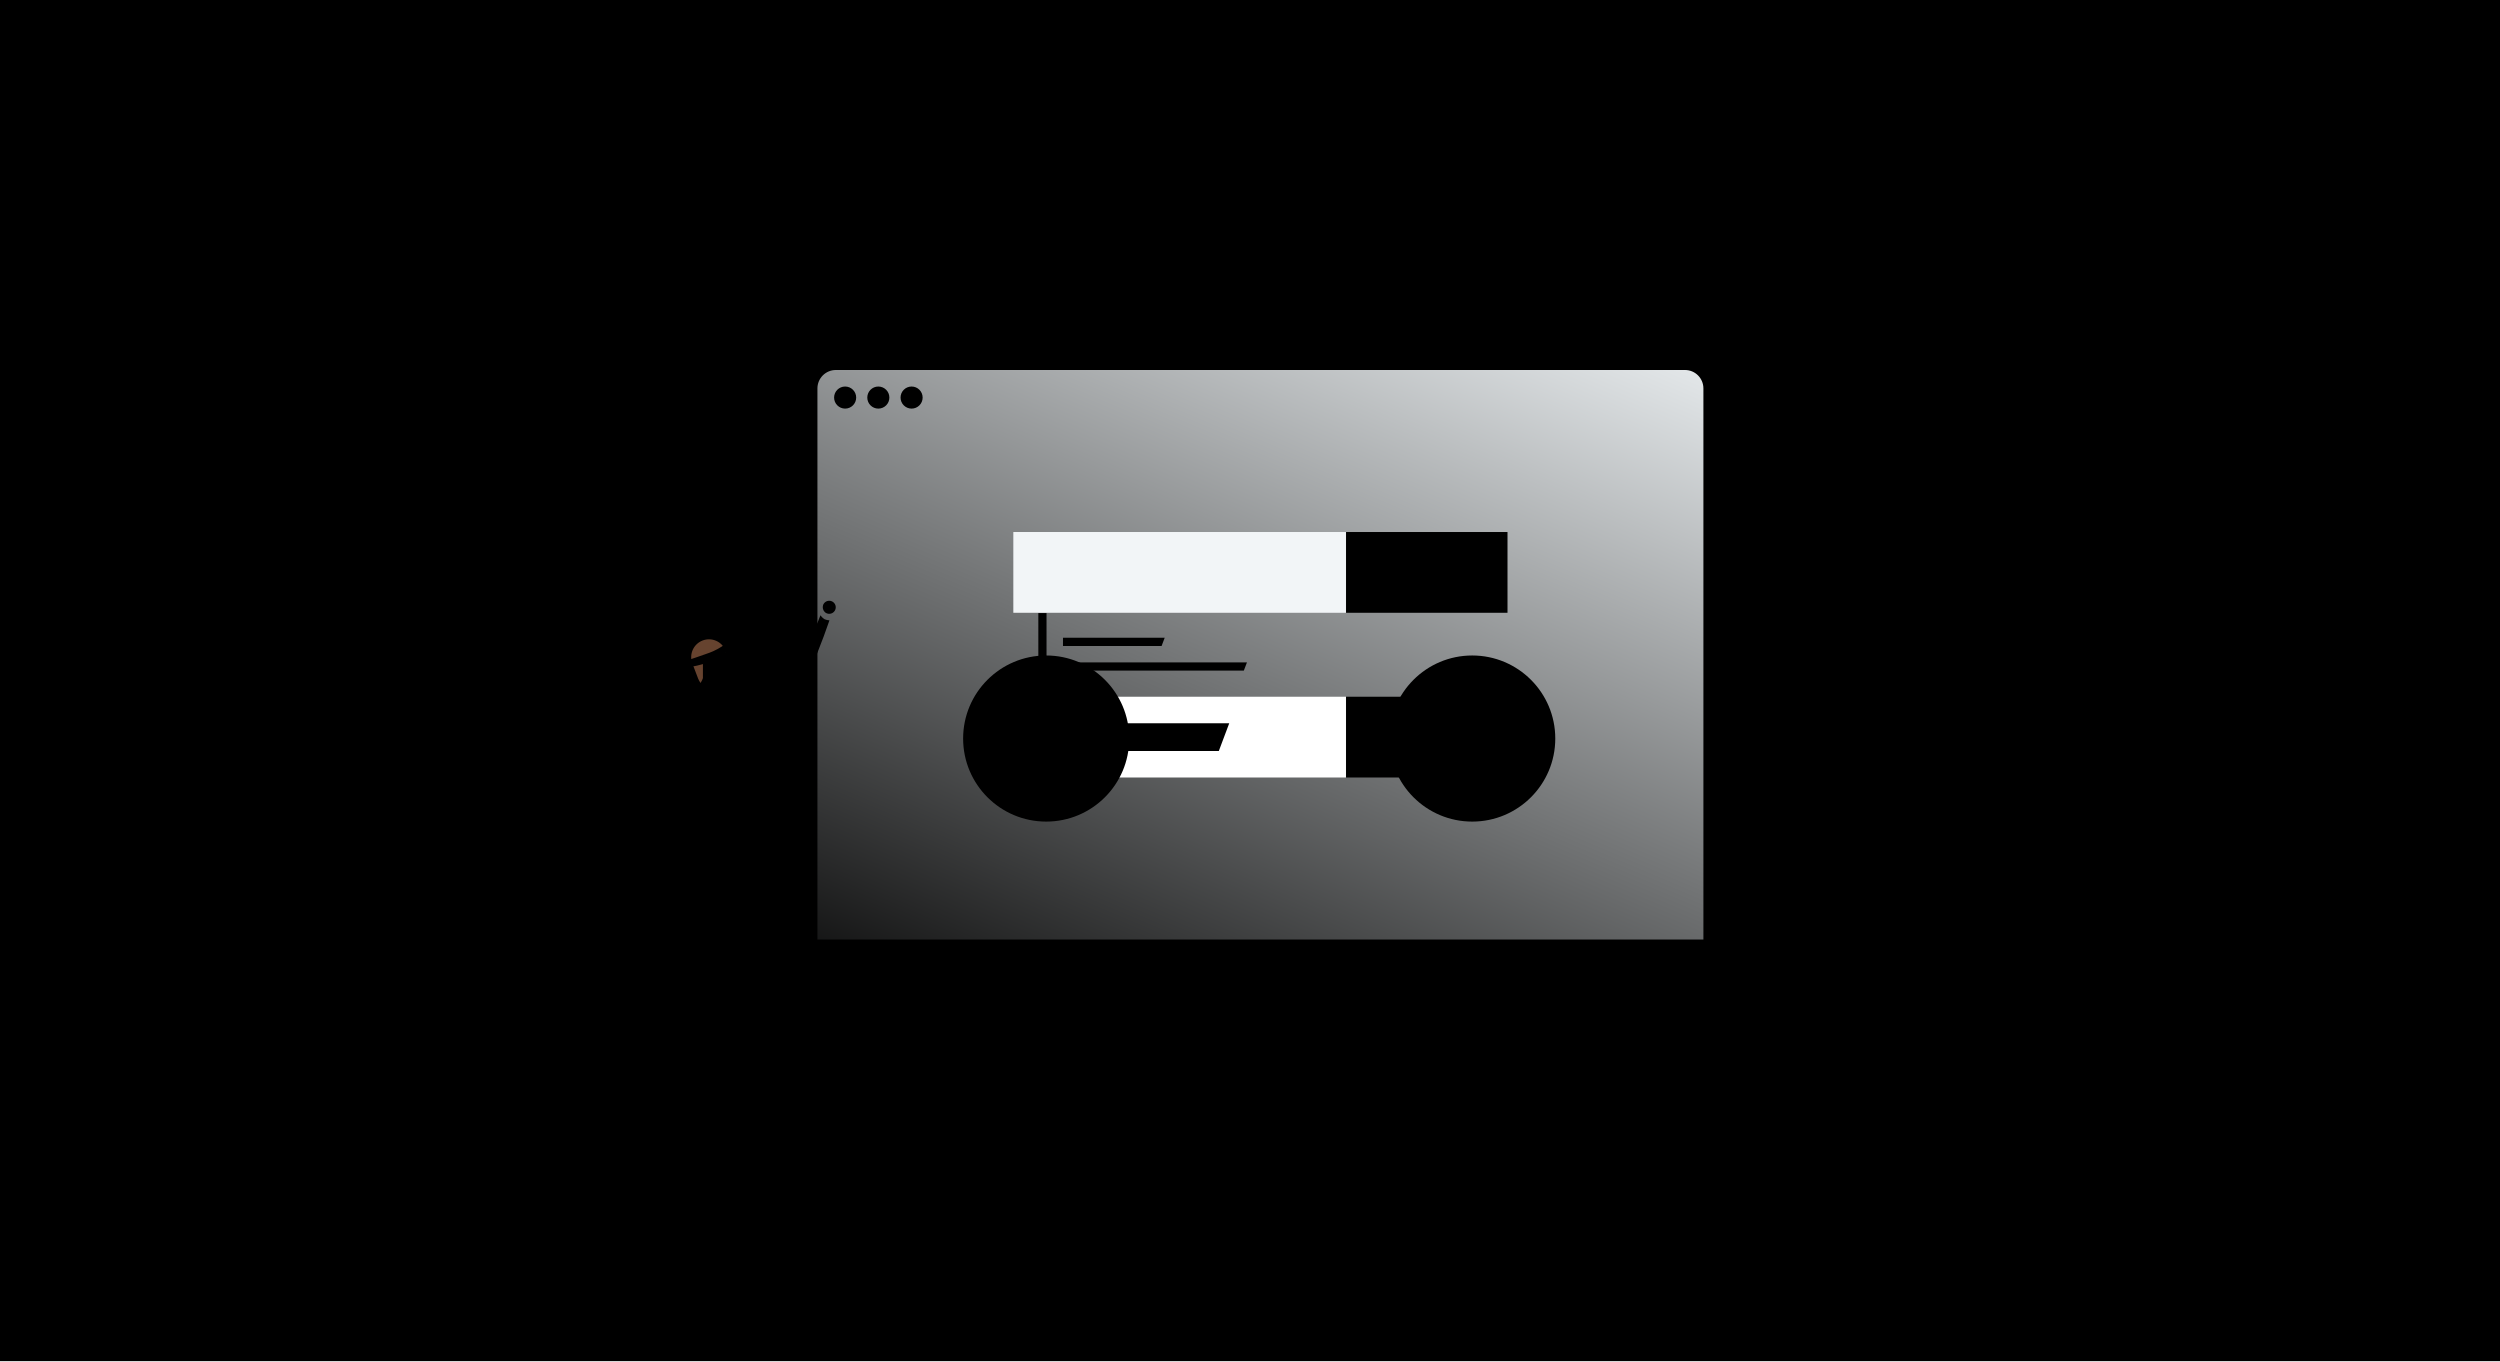
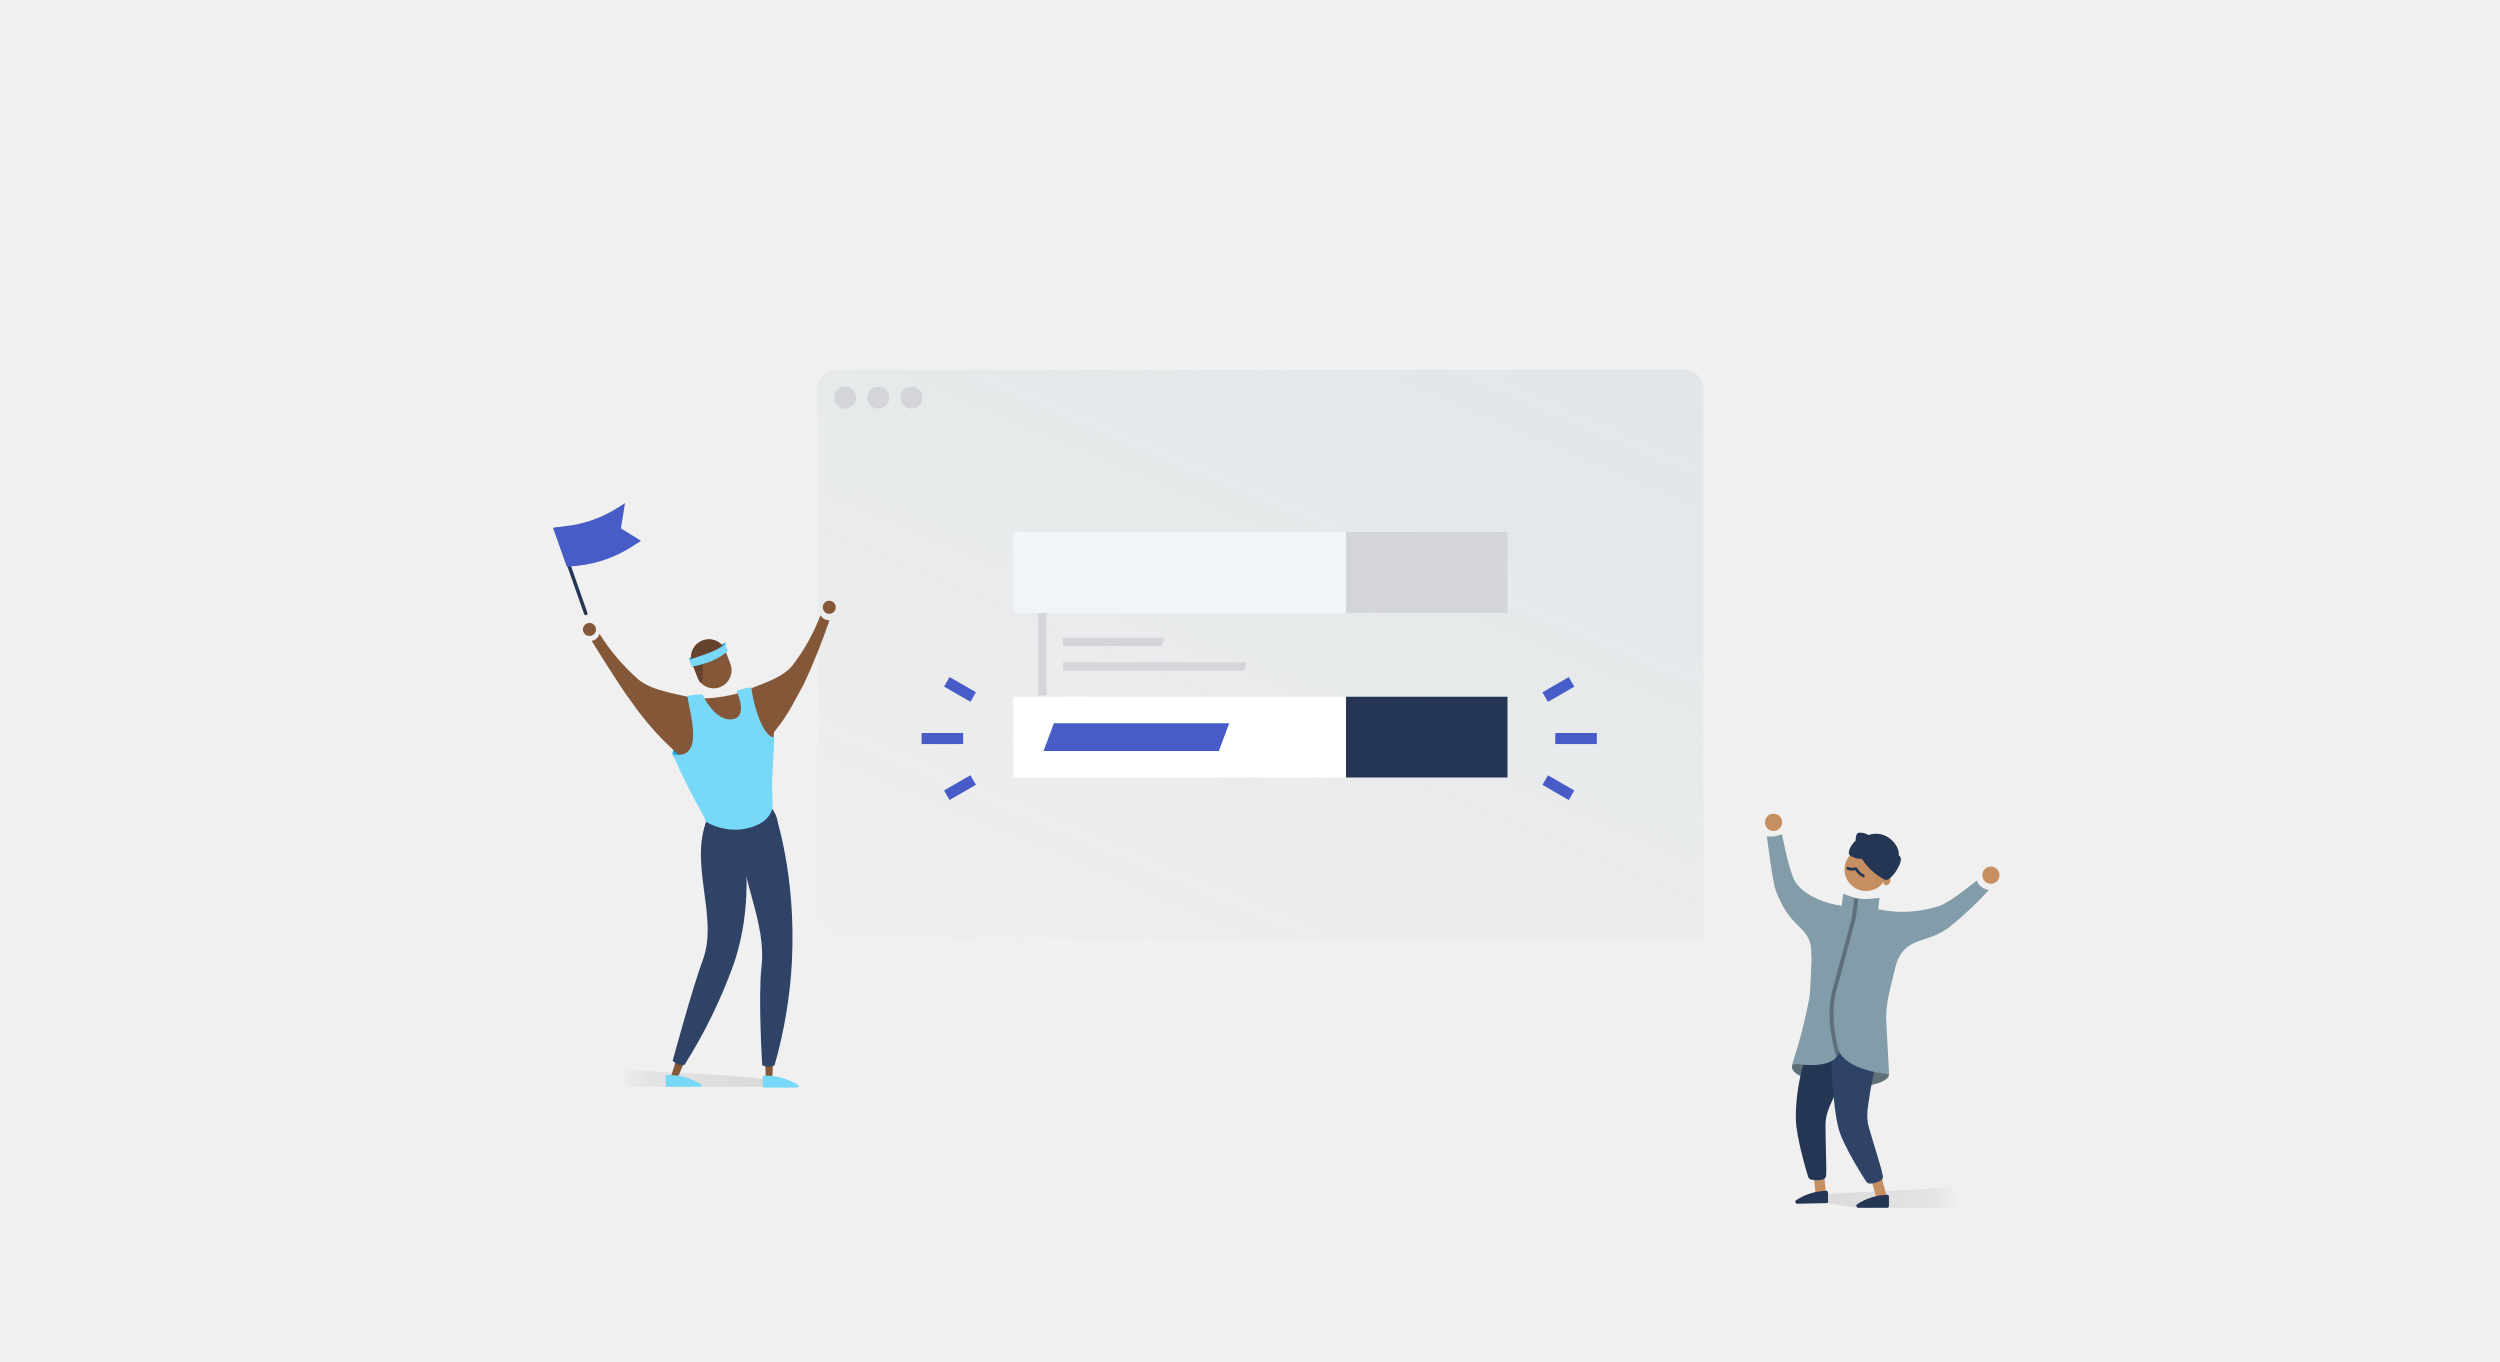
<svg xmlns="http://www.w3.org/2000/svg" xmlns:xlink="http://www.w3.org/1999/xlink" viewBox="0 0 360 196">
  <defs>
    <linearGradient id="linear-gradient" x1="157.39" y1="152.14" x2="206.05" y2="37.52" gradientUnits="userSpaceOnUse">
      <stop offset="0" stop-color="#e2e6e8" stop-opacity=".1" />
      <stop offset="1" stop-color="#e2e6e8" />
    </linearGradient>
    <linearGradient id="linear-gradient-2" x1="6252.25" y1="155.22" x2="6275.29" y2="155.22" gradientTransform="translate(-6163)" gradientUnits="userSpaceOnUse">
      <stop offset="0" stop-opacity="0" />
      <stop offset=".15" stop-opacity=".05" />
      <stop offset="1" stop-opacity=".1" />
    </linearGradient>
    <linearGradient id="linear-gradient-3" x1="10322.4" y1="172.34" x2="10345.54" y2="172.34" gradientTransform="matrix(-1 0 0 1 10604.28 0)" xlink:href="#linear-gradient-2" />
-     <clipPath id="clipPath">
-       <path className="cls-1" d="M264.36 130.45l.21-1.74 1.28.41a7.4 7.4 0 002.77.32l1.67-.14-.21 1.74 4.57.47-1.65 6.89a37.4 37.4 0 00-1 7.94l-.17 8.37c-3.43-.35-7.06-3.51-7.06-3.51s.88 3.09-8.82 2l3.1-10.71a18.25 18.25 0 00.29-2.44l.48-10.1z" />
+     <clipPath id="clip-path">
+       <path class="cls-1" d="M264.36 130.45l.21-1.74 1.28.41a7.4 7.4 0 002.77.32l1.67-.14-.21 1.74 4.57.47-1.65 6.89a37.4 37.4 0 00-1 7.94l-.17 8.37c-3.43-.35-7.06-3.51-7.06-3.51s.88 3.09-8.82 2l3.1-10.71a18.25 18.25 0 00.29-2.44l.48-10.1z" />
    </clipPath>
    <style>.cls-1,.cls-8{fill:none}.cls-3{fill:#d3d5d8}.cls-6{fill:#485cc7}.cls-7{fill:#253655}.cls-8{stroke:#485cc7;stroke-miterlimit:10;stroke-width:1.59px}.cls-10{fill:#1aa6dd}.cls-11{fill:#845739}.cls-12{fill:#2f4367}.cls-14{fill:#77d9f7}.cls-16{fill:#5d7079}.cls-17{fill:#c58f62}.cls-18{fill:#829ca9}</style>
  </defs>
-   <path className="cls-1" d="M0 0h360v196H0z" id="frames" />
+   <path class="cls-1" d="M0 0h360v196H0z" id="frames" />
  <g id="Layer_1" data-name="Layer 1">
    <path d="M120.37 53.28h122.27a2.65 2.65 0 012.65 2.65v79.36H117.71V55.93a2.65 2.65 0 012.66-2.65z" fill="url(#linear-gradient)" />
-     <circle className="cls-3" cx="121.7" cy="57.25" r="1.59" />
-     <circle className="cls-3" cx="126.48" cy="57.25" r="1.59" />
-     <circle className="cls-3" cx="131.27" cy="57.25" r="1.59" />
+     <circle class="cls-3" cx="121.7" cy="57.25" r="1.59" />
+     <circle class="cls-3" cx="126.48" cy="57.25" r="1.59" />
+     <circle class="cls-3" cx="131.27" cy="57.25" r="1.59" />
    <path d="M145.92 76.61h47.9v11.63h-47.9z" fill="#f2f5f7" />
-     <path className="cls-3" d="M193.83 76.61h23.25v11.63h-23.25z" />
+     <path class="cls-3" d="M193.83 76.61h23.25v11.63h-23.25z" />
    <path d="M145.92 100.33h47.9v11.63h-47.9z" fill="#fff" />
-     <path className="cls-6" d="M151.76 104.15l-1.49 3.99h25.24l1.5-3.99h-25.25z" />
-     <path className="cls-7" d="M193.83 100.33h23.25v11.63h-23.25z" />
-     <path className="cls-3" d="M149.52 88.28h1.18v11.84h-1.18zm17.75 4.74h-14.2v-1.19h14.65l-.45 1.19zm.45 2.37h-14.65v1.18h26.04l.45-1.18h-11.84z" />
-     <circle className="cls-1" cx="212" cy="106.35" r="11.96" />
-     <path className="cls-8" d="M223.96 106.35h5.98m-7.43-5.97l3.79-2.19m-3.79 14.14l3.79 2.19" />
-     <circle className="cls-1" cx="150.65" cy="106.35" r="11.96" />
-     <path className="cls-8" d="M138.69 106.35h-5.98m7.43 5.97l-3.8 2.19m3.8-14.14l-3.8-2.19" />
+     <path class="cls-6" d="M151.76 104.15l-1.49 3.99h25.24l1.5-3.99h-25.25z" />
+     <path class="cls-7" d="M193.83 100.33h23.25v11.63h-23.25z" />
+     <path class="cls-3" d="M149.52 88.28h1.18v11.84h-1.18zm17.75 4.74h-14.2v-1.19h14.65l-.45 1.19zm.45 2.37h-14.65v1.18h26.04l.45-1.18h-11.84z" />
+     <circle class="cls-1" cx="212" cy="106.35" r="11.96" />
+     <path class="cls-8" d="M223.96 106.35h5.98m-7.43-5.97l3.79-2.19m-3.79 14.14l3.79 2.19" />
+     <circle class="cls-1" cx="150.65" cy="106.35" r="11.96" />
+     <path class="cls-8" d="M138.69 106.35h-5.98m7.43 5.97l-3.8 2.19m3.8-14.14l-3.8-2.19" />
    <path d="M89.46 153.94c8.31.85 22.83.68 22.83 2.56h-23" fill="url(#linear-gradient-2)" />
-     <rect className="cls-7" x="81.96" y="75.6" width=".51" height="13.36" rx=".25" transform="rotate(160.66 82.22 82.28)" />
-     <path className="cls-6" d="M81.63 81.63l1.61-.17a17.91 17.91 0 007.69-2.7l1.38-.88-2.9-1.79.59-3.65-1 .64a17.78 17.78 0 01-7.69 2.7l-1.68.22z" />
-     <ellipse className="cls-10" cx="99.7" cy="94.79" rx=".49" ry=".24" transform="rotate(-20.96 99.71 94.79)" />
-     <path className="cls-11" d="M111.17 155.89l-.86.02-.17-3.78 1.27-.78-.24 4.54z" />
-     <path className="cls-12" d="M106.41 119.27c.18 7.47 4 13.53 3.24 20-.49 4.5.11 14.12.11 14.12a2.91 2.91 0 001 .24 2.43 2.43 0 00.78-.24 67.3 67.3 0 002.5-15c.62-12.65-2.44-21.23-2.44-21.23z" />
-     <path className="cls-10" d="M99.5 108.29c0 .47-.51.91-1.24 1s-1.37-.25-1.42-.72a1.6 1.6 0 011.25-1.47 1.48 1.48 0 011.41 1.19z" />
-     <path className="cls-11" d="M98.62 100.32a15.18 15.18 0 004.66.11 22 22 0 004.29-1l3.89 5.91-.52 6.49-10.65 1.17-4-7.22zM85.68 90.14a.94.94 0 100 1 .92.92 0 000-1z" />
-     <path className="cls-11" d="M98.19 102.67a8.89 8.89 0 012.07-2c-2-.69-6.14-1-8.33-2.82a29.74 29.74 0 01-5.59-6.56 2 2 0 01-.49.72 1.92 1.92 0 01-.64.29s4.16 6.75 5.58 8.57a43 43 0 004.77 5.78c.47.43 2.62 2.61 2.72 2.42.47-.94-.36-5.81-.09-6.4z" />
-     <path className="cls-10" d="M103.56 93.26a.4.4 0 00.55.08 1.06 1.06 0 00.37-.73c0-.07-.3 0-.55.2s-.42.38-.37.45z" />
-     <path className="cls-11" d="M102.47 92a2.56 2.56 0 012.53 2.55v2a2.61 2.61 0 01-2.61 2.61 2.52 2.52 0 01-2.52-2.52v-2.09a2.56 2.56 0 012.6-2.55z" transform="rotate(-20.96 102.47 95.6)" />
+     <rect class="cls-7" x="81.96" y="75.6" width=".51" height="13.36" rx=".25" transform="rotate(160.66 82.22 82.28)" />
+     <path class="cls-6" d="M81.63 81.63l1.61-.17a17.91 17.91 0 007.69-2.7l1.38-.88-2.9-1.79.59-3.65-1 .64a17.78 17.78 0 01-7.69 2.7l-1.68.22z" />
+     <ellipse class="cls-10" cx="99.7" cy="94.79" rx=".49" ry=".24" transform="rotate(-20.96 99.71 94.79)" />
+     <path class="cls-11" d="M111.17 155.89l-.86.02-.17-3.78 1.27-.78-.24 4.54z" />
+     <path class="cls-12" d="M106.41 119.27c.18 7.47 4 13.53 3.24 20-.49 4.5.11 14.12.11 14.12a2.91 2.91 0 001 .24 2.43 2.43 0 00.78-.24 67.3 67.3 0 002.5-15c.62-12.65-2.44-21.23-2.44-21.23z" />
+     <path class="cls-10" d="M99.5 108.29c0 .47-.51.91-1.24 1s-1.37-.25-1.42-.72a1.6 1.6 0 011.25-1.47 1.48 1.48 0 011.41 1.19z" />
+     <path class="cls-11" d="M98.62 100.32a15.18 15.18 0 004.66.11 22 22 0 004.29-1l3.89 5.91-.52 6.49-10.65 1.17-4-7.22zM85.68 90.14a.94.94 0 100 1 .92.92 0 000-1z" />
+     <path class="cls-11" d="M98.19 102.67a8.89 8.89 0 012.07-2c-2-.69-6.14-1-8.33-2.82a29.74 29.74 0 01-5.59-6.56 2 2 0 01-.49.72 1.92 1.92 0 01-.64.29s4.16 6.75 5.58 8.57a43 43 0 004.77 5.78c.47.43 2.62 2.61 2.72 2.42.47-.94-.36-5.81-.09-6.4z" />
+     <path class="cls-10" d="M103.56 93.26a.4.4 0 00.55.08 1.06 1.06 0 00.37-.73c0-.07-.3 0-.55.2s-.42.38-.37.45z" />
+     <path class="cls-11" d="M102.47 92a2.56 2.56 0 012.53 2.55v2a2.61 2.61 0 01-2.61 2.61 2.52 2.52 0 01-2.52-2.52v-2.09a2.56 2.56 0 012.6-2.55z" transform="rotate(-20.96 102.47 95.6)" />
    <path d="M101.36 96.95zm0 0v.01-.01zm-.42 1.36zm3.55-4.6a2.56 2.56 0 10-4.79 1.83l.83 2.18a2.75 2.75 0 00.37.65v-.06l.18-.32.07-.16a1.34 1.34 0 00.07-.18v-.16a1.36 1.36 0 010-.17v-.38a2.53 2.53 0 000-.28 1.15 1.15 0 000-.26 1.89 1.89 0 000-.23v-.16a.54.54 0 010-.1 2.07 2.07 0 010-.22v-.12a.93.93 0 01.05-.1 2.16 2.16 0 01.29-.37l.12-.09.13-.11.27-.18h.25l.34-.12.3-.1.27-.11.27-.08c.09 0 .18 0 .27-.09a1.66 1.66 0 00.31-.12l.16-.07.15-.07a.39.39 0 00.1-.08z" fill="#66432f" />
-     <path className="cls-14" d="M99.24 95l.36 1a13 13 0 002.93-.84 8.83 8.83 0 002.32-1.44c-.51-.68-.34-1.08-.37-1a9.22 9.22 0 01-2.33 1.28c-1.15.43-2.91 1-2.91 1z" />
-     <path className="cls-11" d="M118.52 87.14a.94.94 0 11.25 1 1 1 0 01-.25-1zM109 101.71c-.48-.64-2.78-2.18-2.59-1.83 1.76-1 5.9-1.86 7.66-4a28.6 28.6 0 004.08-7.28 1.92 1.92 0 00.61.58 2.08 2.08 0 00.68.15 95.37 95.37 0 01-3.67 9.15c-.89 1.52-2.51 5.06-4.34 6.87-.53.52-1.97-2.99-2.43-3.64z" />
-     <circle className="cls-11" cx="108.6" cy="103.06" r="3.72" />
-     <ellipse className="cls-12" cx="107.88" cy="119.26" rx="4.19" ry="4.6" />
-     <path className="cls-11" d="M97.12 156.24l-.81-.27 1.16-3.61 1.46-.28-1.81 4.16z" />
-     <path className="cls-12" d="M102.07 117.51c-3.15 6.35 1.48 14.42-.85 20.69-1.53 4.11-4.36 14.56-4.36 14.56a3.29 3.29 0 00.9.58 2.45 2.45 0 00.81 0 74.09 74.09 0 007.09-14.53c3.68-10.77.75-21.48.75-21.48z" />
-     <path className="cls-12" d="M107.73 120c0 2.62.38 4.75-2 4.75a4.77 4.77 0 010-9.5c2.38.04 2 2.16 2 4.75z" />
-     <path className="cls-14" d="M101.61 118.31a8.56 8.56 0 004.88 1.15c4.34-.47 4.71-3 4.72-3 .14-1.63-.11-2.48 0-4.48l.29-5.79c-1.66 0-3.07-4.86-3.31-7.19 0 0-.44 0-.84.12a3.77 3.77 0 00-.58.14l-.72.24s1.85 3.82-.67 4.08-4.23-3.58-4.23-3.58h-.33a5.5 5.5 0 00-1.28.12l-.54.1c.24 2.33 2.62 9.27-2.12 8.42 3.12 7.09 4.73 8.94 4.73 9.67zm-.84 38.19h-4.64c-.15 0-.28-.09-.28-.21V155c0-.12.13-.21.28-.21a9 9 0 014.83 1.36.16.16 0 01.07.23.28.28 0 01-.26.12zm13.98.11h-4.64a.25.25 0 01-.28-.21v-1.31a.25.25 0 01.28-.21 9.1 9.1 0 014.83 1.36.17.17 0 01.07.23.3.3 0 01-.26.14z" />
+     <path class="cls-14" d="M99.24 95l.36 1a13 13 0 002.93-.84 8.83 8.83 0 002.32-1.44c-.51-.68-.34-1.08-.37-1a9.22 9.22 0 01-2.33 1.28c-1.15.43-2.91 1-2.91 1z" />
+     <path class="cls-11" d="M118.52 87.14a.94.94 0 11.25 1 1 1 0 01-.25-1zM109 101.71c-.48-.64-2.78-2.18-2.59-1.83 1.76-1 5.9-1.86 7.66-4a28.6 28.6 0 004.08-7.28 1.92 1.92 0 00.61.58 2.08 2.08 0 00.68.15 95.37 95.37 0 01-3.67 9.15c-.89 1.52-2.51 5.06-4.34 6.87-.53.52-1.97-2.99-2.43-3.64z" />
+     <circle class="cls-11" cx="108.6" cy="103.06" r="3.72" />
+     <ellipse class="cls-12" cx="107.88" cy="119.26" rx="4.19" ry="4.6" />
+     <path class="cls-11" d="M97.12 156.24l-.81-.27 1.16-3.61 1.46-.28-1.81 4.16z" />
+     <path class="cls-12" d="M102.07 117.51c-3.15 6.35 1.48 14.42-.85 20.69-1.53 4.11-4.36 14.56-4.36 14.56a3.29 3.29 0 00.9.58 2.45 2.45 0 00.81 0 74.09 74.09 0 007.09-14.53c3.68-10.77.75-21.48.75-21.48z" />
+     <path class="cls-12" d="M107.73 120c0 2.62.38 4.75-2 4.75a4.77 4.77 0 010-9.5c2.38.04 2 2.16 2 4.75z" />
+     <path class="cls-14" d="M101.61 118.31a8.56 8.56 0 004.88 1.15c4.34-.47 4.71-3 4.72-3 .14-1.63-.11-2.48 0-4.48l.29-5.79c-1.66 0-3.07-4.86-3.31-7.19 0 0-.44 0-.84.12a3.77 3.77 0 00-.58.14l-.72.24s1.85 3.82-.67 4.08-4.23-3.58-4.23-3.58h-.33a5.5 5.5 0 00-1.28.12l-.54.1c.24 2.33 2.62 9.27-2.12 8.42 3.12 7.09 4.73 8.94 4.73 9.67zm-.84 38.19h-4.64c-.15 0-.28-.09-.28-.21V155c0-.12.13-.21.28-.21a9 9 0 014.83 1.36.16.16 0 01.07.23.28.28 0 01-.26.12zm13.98.11h-4.64a.25.25 0 01-.28-.21v-1.31a.25.25 0 01.28-.21 9.1 9.1 0 014.83 1.36.17.17 0 01.07.23.3.3 0 01-.26.14z" />
    <path d="M281.87 170.76c-8.1 1.09-23.13.58-23.13 2.49h4.32l4.44.67h14.37" fill="url(#linear-gradient-3)" />
-     <path className="cls-16" d="M272 154.81c-.13 1.09-3.37 2-7.1 1.55s-7.37-1.58-6.8-3c.4-1 3.63-1.75 7.36-1.31s6.7 1.66 6.54 2.76z" />
-     <path className="cls-7" transform="rotate(2.83 265.22 151.23)" d="M260.72 148.91h9.2v4.85h-9.2z" />
-     <path className="cls-17" transform="rotate(-6.08 261.75 169.97)" d="M261.24 168.34h1.5v3.5h-1.5z" />
-     <path className="cls-17" transform="rotate(-15.68 270.59 171.16)" d="M269.85 169.42h1.5v3.5h-1.5z" />
-     <path className="cls-7" d="M262.63 169.78a.64.64 0 01-.19.08 3.5 3.5 0 01-1.64 0 .56.56 0 01-.24-.13.61.61 0 01-.21-.35s-1.72-5.55-1.75-8.27c-.05-5 1.51-9.59 1.78-9.67l6.92-1.3a.62.62 0 01.66.92l-3.62 6.26v.06c-.71 1.63-1.48 2.91-1.47 4.68 0 2.45.18 6.22.09 7.23a.6.6 0 01-.33.49z" />
-     <path className="cls-12" d="M271 169.87a.7.7 0 01-.16.13 3.46 3.46 0 01-1.57.44.63.63 0 01-.27-.06.63.63 0 01-.3-.28s-3.18-4.87-3.92-7.49c-.91-3.24-1.22-11.42-1-11.57l6.4-1.35c.48-.23.57.18.44.69l-1.35 7a.25.25 0 000 .08c-.24 1.76-.64 3.19-.15 4.9.67 2.35 1.85 5.94 2 6.93a.6.6 0 01-.12.58z" />
-     <path className="cls-18" d="M265.21 130.45l.2-1.74 1.17.41a6.27 6.27 0 002.54.32l1.53-.14-.19 1.74 2.9.36-.22 7c-.58 2.61-1.5 5.44-1.55 8.11l.44 8.2c-6.81-.77-7.31-3.58-7.31-3.58s.4 1.83-2.88 2.19c-2.51.27-3.39-.54-3.78.21a3 3 0 01.11-.57 71 71 0 002.38-9.26c.33-2 .47-13.72.47-13.72z" />
-     <path className="cls-7" d="M258.77 173.34l4.19-.09c.13 0 .27 0 .27-.19v-1.31a.27.27 0 00-.24-.28 8.26 8.26 0 00-4.38 1.38.29.29 0 00-.06.31.23.23 0 00.22.18zm8.79.58h4.21a.26.26 0 00.24-.28v-1.31a.26.26 0 00-.24-.28 8.34 8.34 0 00-4.38 1.38.31.31 0 00-.05.31.23.23 0 00.22.18z" />
-     <circle className="cls-17" cx="255.39" cy="118.42" r="1.24" />
-     <path className="cls-18" d="M260.86 137.9c.11-5-2.74-3.28-5.15-9.66-.46-1.24-1.28-7.78-1.28-7.78h.44a3.54 3.54 0 001.21-.16l.53-.17s1 5.35 1.88 6.8c1.85 2.92 6.72 3.51 6.72 3.51z" />
-     <g clipPath="url(#clipPath)">
-       <path className="cls-16" d="M264.55 152.69c-1.06-3.64-1.55-7.19-.54-10.65.43-1.45 2-7.53 2.43-9a19.28 19.28 0 00.57-4.62h.57a19.69 19.69 0 01-.57 4.67c-.43 1.47-2 7.55-2.43 9-1 3.41-.52 6.93.54 10.54z" />
+     <path class="cls-16" d="M272 154.81c-.13 1.09-3.37 2-7.1 1.55s-7.37-1.58-6.8-3c.4-1 3.63-1.75 7.36-1.31s6.7 1.66 6.54 2.76z" />
+     <path class="cls-7" transform="rotate(2.83 265.22 151.23)" d="M260.72 148.91h9.2v4.85h-9.2z" />
+     <path class="cls-17" transform="rotate(-6.08 261.75 169.97)" d="M261.24 168.34h1.5v3.5h-1.5z" />
+     <path class="cls-17" transform="rotate(-15.68 270.59 171.16)" d="M269.85 169.42h1.5v3.5h-1.5z" />
+     <path class="cls-7" d="M262.63 169.78a.64.64 0 01-.19.08 3.5 3.5 0 01-1.64 0 .56.56 0 01-.24-.13.61.61 0 01-.21-.35s-1.72-5.55-1.75-8.27c-.05-5 1.51-9.59 1.78-9.67l6.92-1.3a.62.62 0 01.66.92l-3.62 6.26v.06c-.71 1.63-1.48 2.91-1.47 4.68 0 2.45.18 6.22.09 7.23a.6.6 0 01-.33.49z" />
+     <path class="cls-12" d="M271 169.87a.7.7 0 01-.16.13 3.46 3.46 0 01-1.57.44.63.63 0 01-.27-.06.63.63 0 01-.3-.28s-3.18-4.87-3.92-7.49c-.91-3.24-1.22-11.42-1-11.57l6.4-1.35c.48-.23.57.18.44.69l-1.35 7a.25.25 0 000 .08c-.24 1.76-.64 3.19-.15 4.9.67 2.35 1.85 5.94 2 6.93a.6.6 0 01-.12.58z" />
+     <path class="cls-18" d="M265.21 130.45l.2-1.74 1.17.41a6.27 6.27 0 002.54.32l1.53-.14-.19 1.74 2.9.36-.22 7c-.58 2.61-1.5 5.44-1.55 8.11l.44 8.2c-6.81-.77-7.31-3.58-7.31-3.58s.4 1.83-2.88 2.19c-2.51.27-3.39-.54-3.78.21a3 3 0 01.11-.57 71 71 0 002.38-9.26c.33-2 .47-13.72.47-13.72z" />
+     <path class="cls-7" d="M258.77 173.34l4.19-.09c.13 0 .27 0 .27-.19v-1.31a.27.27 0 00-.24-.28 8.26 8.26 0 00-4.38 1.38.29.29 0 00-.06.31.23.23 0 00.22.18zm8.79.58h4.21a.26.26 0 00.24-.28v-1.31a.26.26 0 00-.24-.28 8.34 8.34 0 00-4.38 1.38.31.31 0 00-.05.31.23.23 0 00.22.18z" />
+     <circle class="cls-17" cx="255.39" cy="118.42" r="1.24" />
+     <path class="cls-18" d="M260.86 137.9c.11-5-2.74-3.28-5.15-9.66-.46-1.24-1.28-7.78-1.28-7.78h.44a3.54 3.54 0 001.21-.16l.53-.17s1 5.35 1.88 6.8c1.85 2.92 6.72 3.51 6.72 3.51z" />
+     <g clip-path="url(#clip-path)">
+       <path class="cls-16" d="M264.55 152.69c-1.06-3.64-1.55-7.19-.54-10.65.43-1.45 2-7.53 2.43-9a19.28 19.28 0 00.57-4.62h.57a19.69 19.69 0 01-.57 4.67c-.43 1.47-2 7.55-2.43 9-1 3.41-.52 6.93.54 10.54z" />
    </g>
-     <circle className="cls-17" cx="286.69" cy="126.02" r="1.24" />
-     <path className="cls-18" d="M272.6 140.26c1.41-5.86 4.24-3.95 8-6.68a47.31 47.31 0 005.79-5.42 2.44 2.44 0 01-1.06-.46 1.88 1.88 0 01-.68-.91s-3.79 3.16-5.43 3.68c-5.6 1.77-9.47.1-8.77.57 2.4 1.6 2.15 9.22 2.15 9.22z" />
-     <rect className="cls-17" x="265.6" y="122.14" width="6.19" height="6.19" rx="3.09" transform="rotate(-151.79 268.7 125.22)" />
-     <path className="cls-7" d="M268.23 126.3l.17.07.14-.37a2 2 0 01-1.09-1l-.25-.12a1.41 1.41 0 01-1.18-.09l-.17.36a1.77 1.77 0 001.3.15 2.54 2.54 0 001.08 1z" />
-     <ellipse className="cls-17" cx="271.73" cy="126.91" rx=".62" ry=".48" transform="rotate(-58.46 271.71 126.91)" />
-     <path className="cls-7" d="M267.64 119.91a2.44 2.44 0 011.43.33 3.28 3.28 0 012.81.32c.85.52 1.7 1.72 1.52 2.55a1.27 1.27 0 01.31.44c.25.85-1.56 3.55-2.29 3.14a8.65 8.65 0 01-3.3-3 3 3 0 01-1.74-.51c-.47-.44.26-1.65.83-2.14-.02-.61.14-1.04.43-1.13z" />
+     <circle class="cls-17" cx="286.69" cy="126.02" r="1.24" />
+     <path class="cls-18" d="M272.6 140.26c1.41-5.86 4.24-3.95 8-6.68a47.31 47.31 0 005.79-5.42 2.44 2.44 0 01-1.06-.46 1.88 1.88 0 01-.68-.91s-3.79 3.16-5.43 3.68c-5.6 1.77-9.47.1-8.77.57 2.4 1.6 2.15 9.22 2.15 9.22z" />
+     <rect class="cls-17" x="265.6" y="122.14" width="6.19" height="6.19" rx="3.09" transform="rotate(-151.79 268.7 125.22)" />
+     <path class="cls-7" d="M268.23 126.3l.17.07.14-.37a2 2 0 01-1.09-1l-.25-.12a1.41 1.41 0 01-1.18-.09l-.17.36a1.77 1.77 0 001.3.15 2.54 2.54 0 001.08 1z" />
+     <ellipse class="cls-17" cx="271.73" cy="126.91" rx=".62" ry=".48" transform="rotate(-58.46 271.71 126.91)" />
+     <path class="cls-7" d="M267.64 119.91a2.44 2.44 0 011.43.33 3.28 3.28 0 012.81.32c.85.52 1.7 1.72 1.52 2.55a1.27 1.27 0 01.31.44c.25.85-1.56 3.55-2.29 3.14a8.65 8.65 0 01-3.3-3 3 3 0 01-1.74-.51c-.47-.44.26-1.65.83-2.14-.02-.61.14-1.04.43-1.13z" />
  </g>
</svg>
